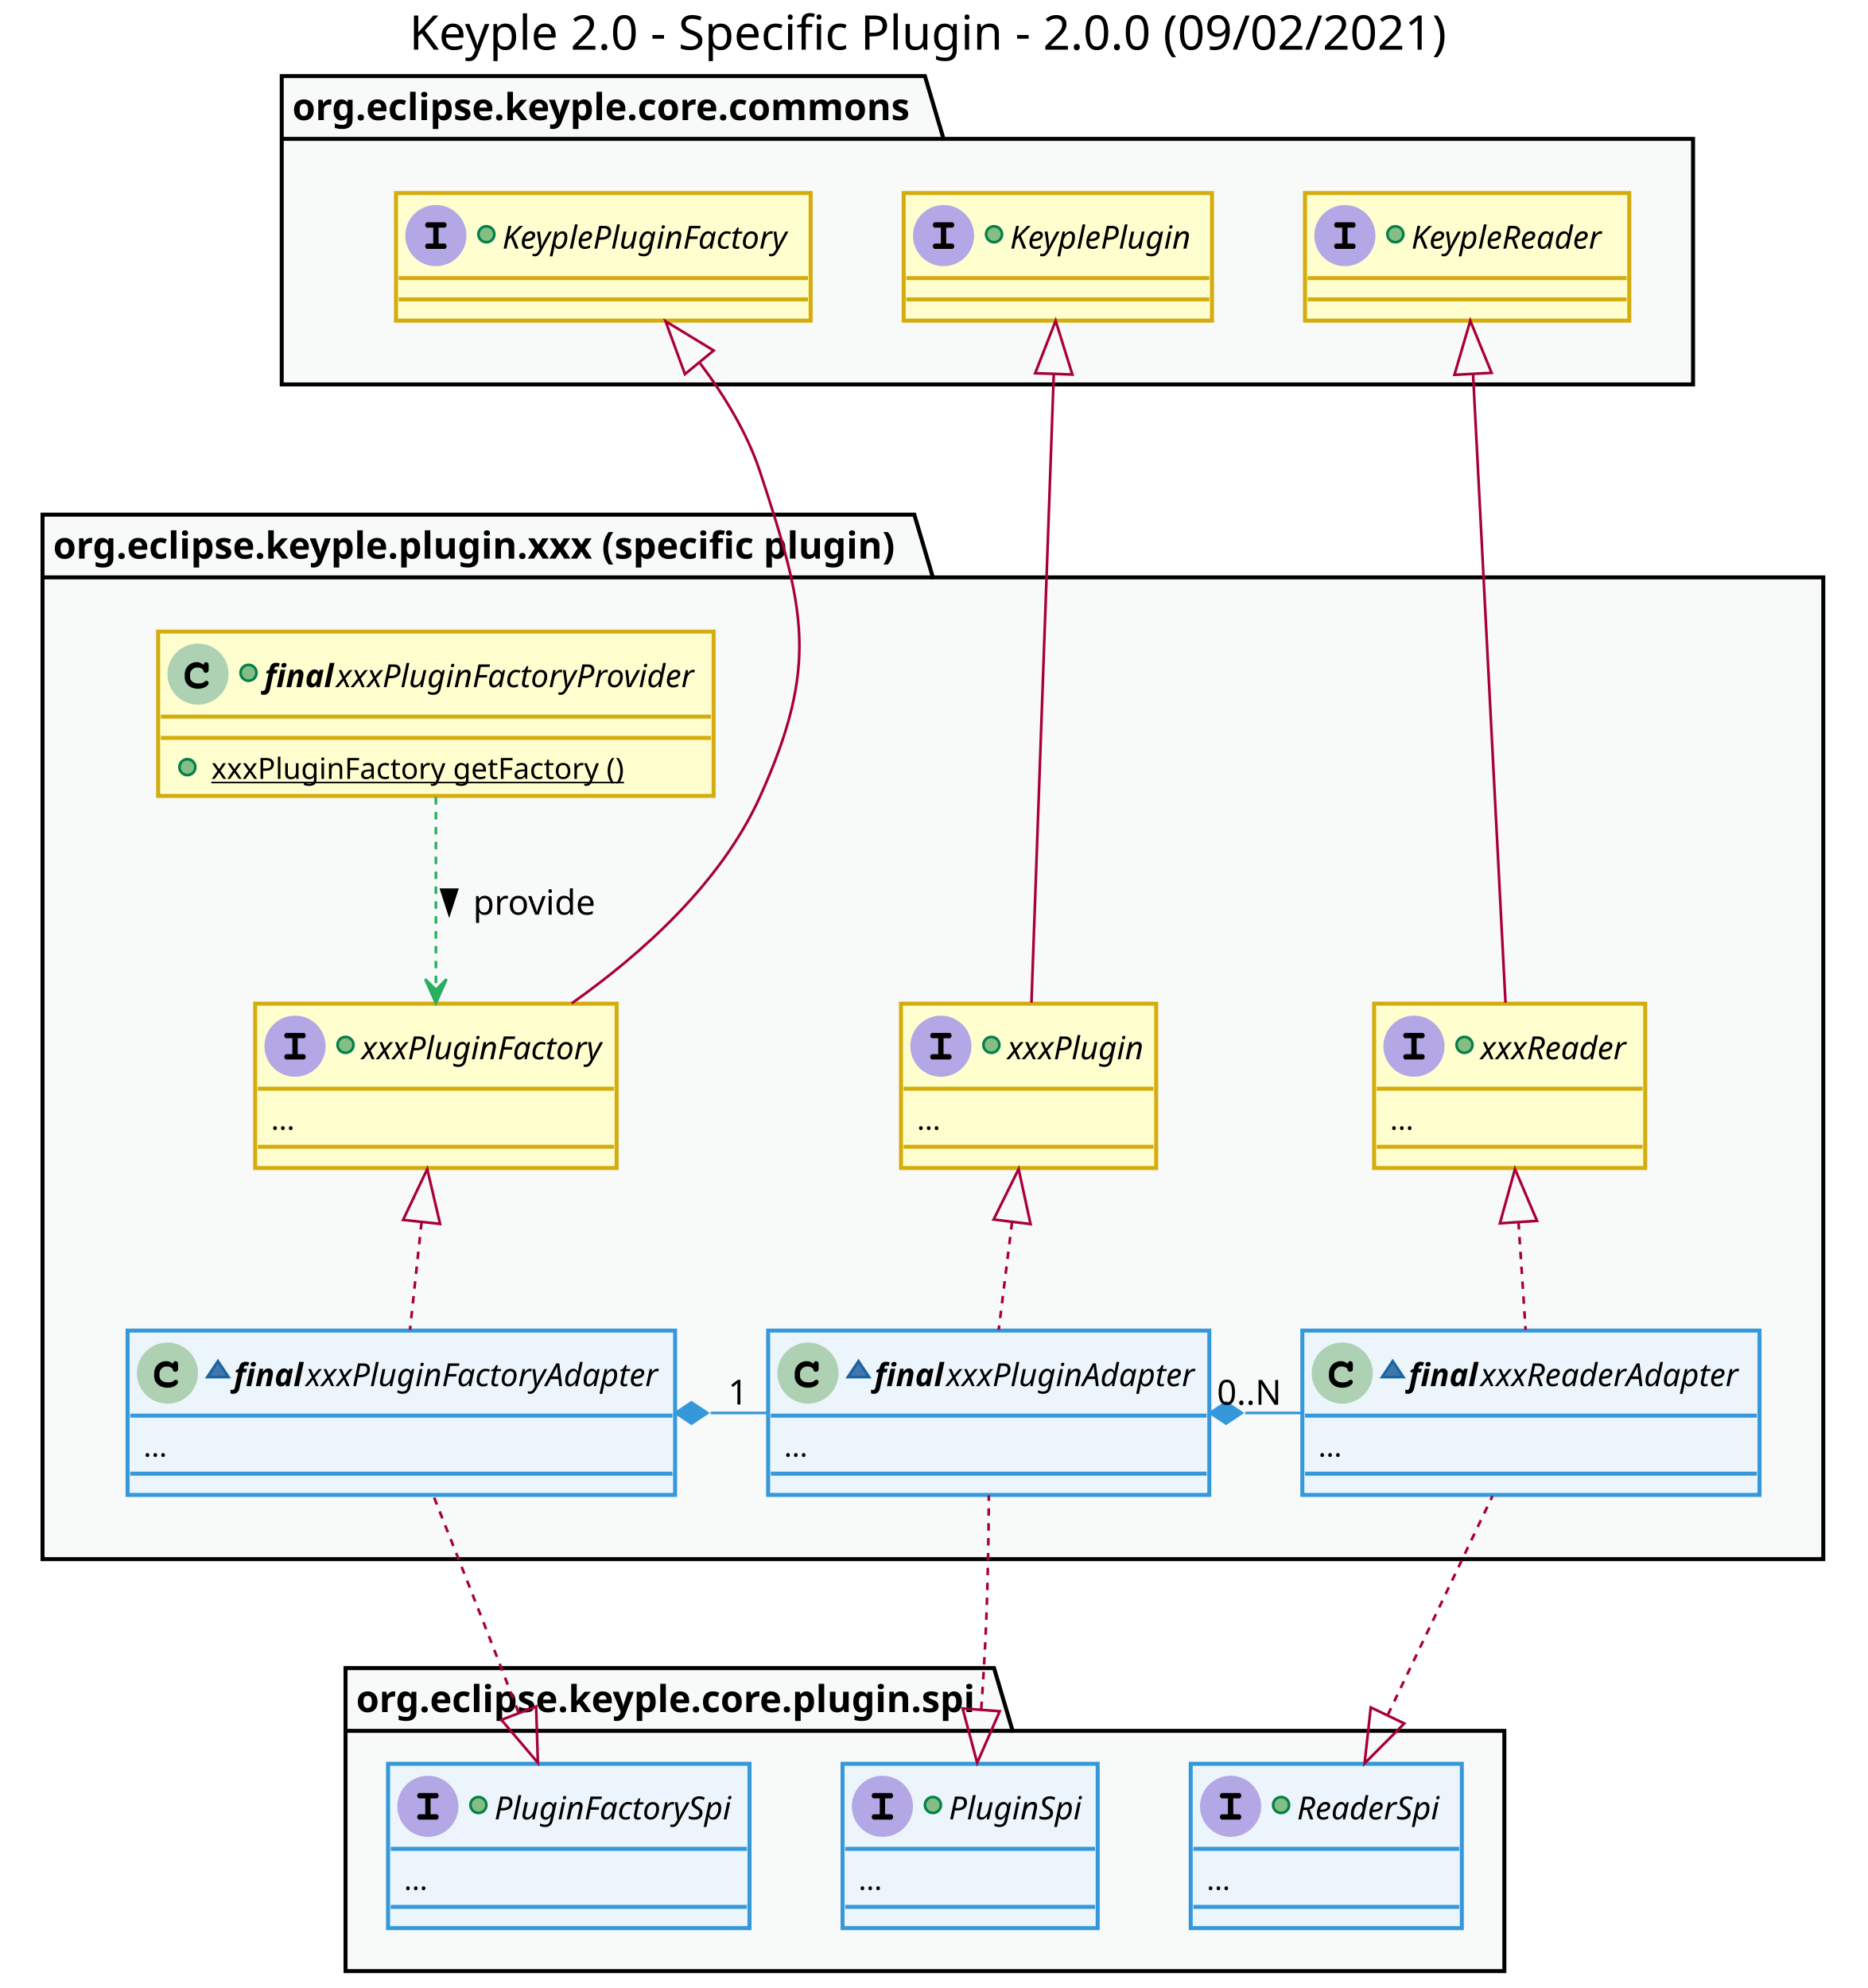
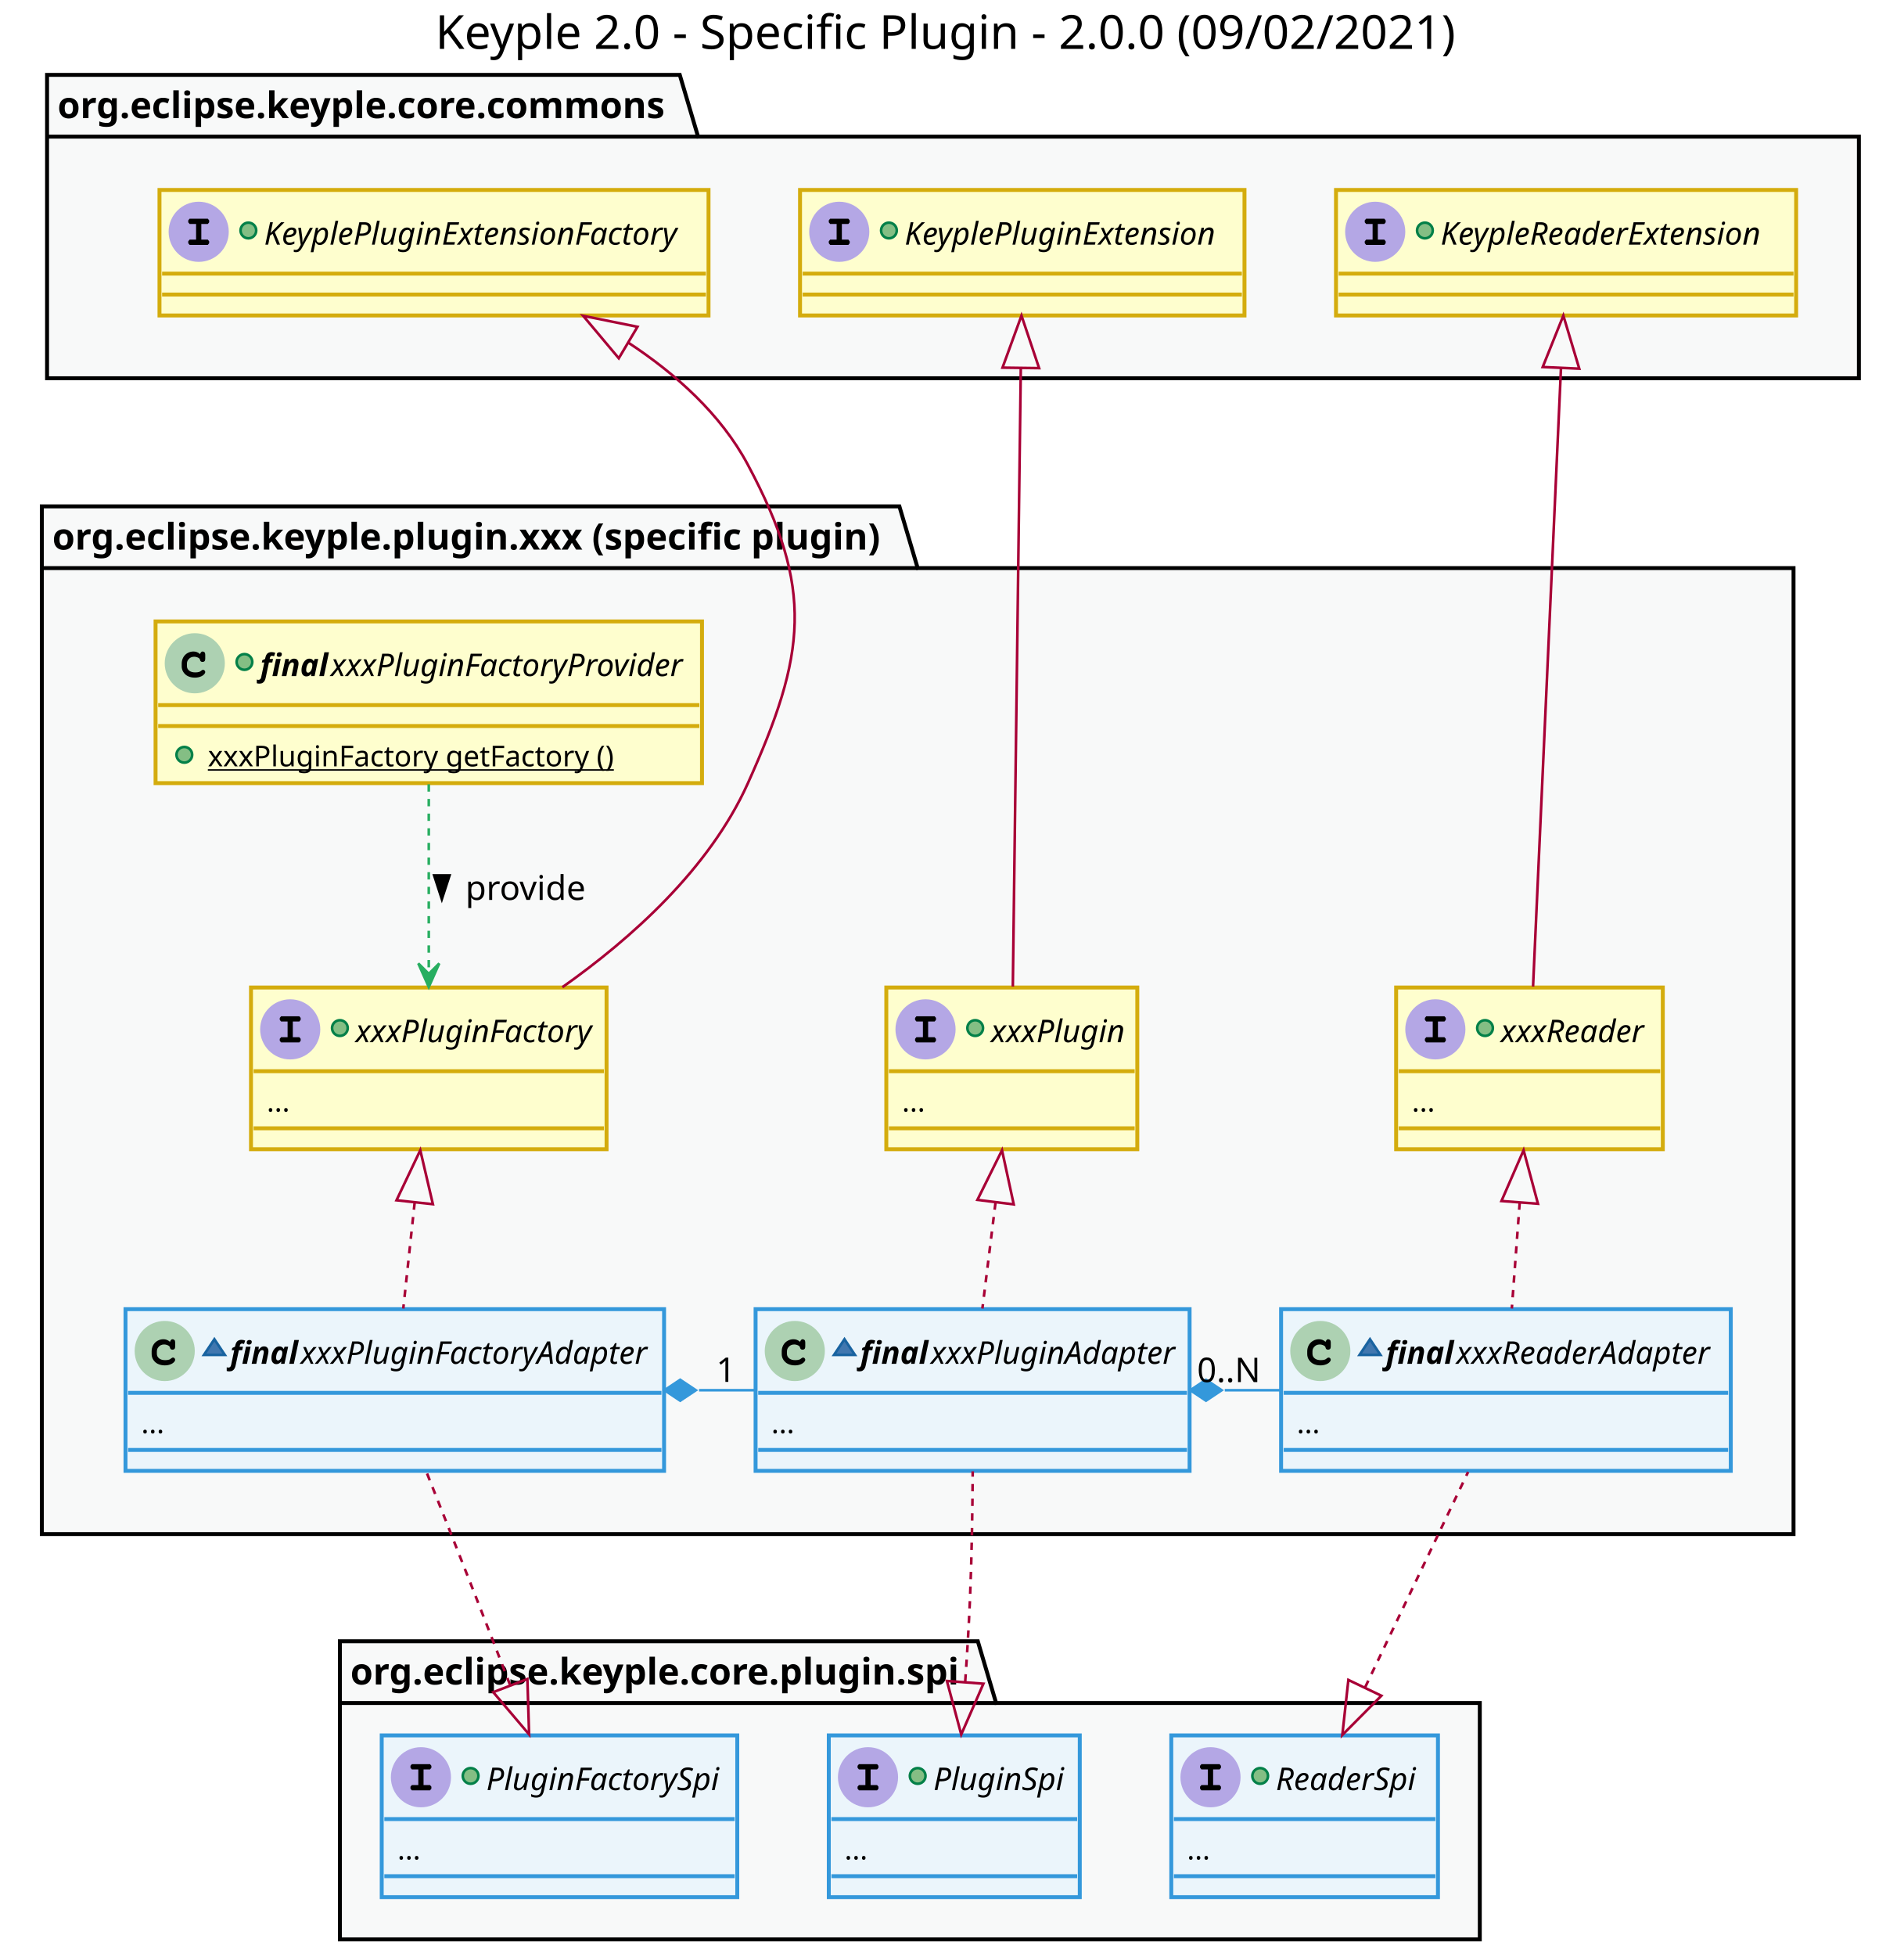
- <svg xmlns="http://www.w3.org/2000/svg" contentScriptType="application/ecmascript" contentStyleType="text/css" height="1870px" preserveAspectRatio="none" style="width:1757px;height:1870px;" version="1.1" viewBox="0 0 1757 1870" width="1757.5px" zoomAndPan="magnify">
+ <svg xmlns="http://www.w3.org/2000/svg" contentScriptType="application/ecmascript" contentStyleType="text/css" height="1870px" preserveAspectRatio="none" style="width:1820px;height:1870px;" version="1.1" viewBox="0 0 1820 1870" width="1820px" zoomAndPan="magnify">
  <defs />
  <g>
-     <text fill="#000000" font-family="sans-serif" font-size="45" lengthAdjust="spacing" textLength="955" x="385" y="46.714">Keyple 2.0 - Specific Plugin - 2.0.0 (09/02/2021)</text>
-     <polygon fill="#F8F9F9" points="265,71.602,870,71.602,887.5,130.625,1592.5,130.625,1592.5,361.602,265,361.602,265,71.602" style="stroke:#000000;stroke-width:3.75;" />
-     <line style="stroke:#000000;stroke-width:3.75;" x1="265" x2="887.5" y1="130.625" y2="130.625" />
-     <text fill="#000000" font-family="sans-serif" font-size="35" font-weight="bold" lengthAdjust="spacing" textLength="590" x="275" y="112.935">org.eclipse.keyple.core.commons</text>
+     <text fill="#000000" font-family="sans-serif" font-size="45" lengthAdjust="spacing" textLength="955" x="416.25" y="46.714">Keyple 2.0 - Specific Plugin - 2.0.0 (09/02/2021)</text>
+     <polygon fill="#F8F9F9" points="45,71.602,650,71.602,667.5,130.625,1777.5,130.625,1777.5,361.602,45,361.602,45,71.602" style="stroke:#000000;stroke-width:3.75;" />
+     <line style="stroke:#000000;stroke-width:3.75;" x1="45" x2="667.5" y1="130.625" y2="130.625" />
+     <text fill="#000000" font-family="sans-serif" font-size="35" font-weight="bold" lengthAdjust="spacing" textLength="590" x="55" y="112.935">org.eclipse.keyple.core.commons</text>
    <polygon fill="#F8F9F9" points="325,1569.102,935,1569.102,952.5,1628.125,1415,1628.125,1415,1854.102,325,1854.102,325,1569.102" style="stroke:#000000;stroke-width:3.75;" />
    <line style="stroke:#000000;stroke-width:3.75;" x1="325" x2="952.5" y1="1628.125" y2="1628.125" />
    <text fill="#000000" font-family="sans-serif" font-size="35" font-weight="bold" lengthAdjust="spacing" textLength="595" x="335" y="1610.435">org.eclipse.keyple.core.plugin.spi</text>
    <polygon fill="#F8F9F9" points="40,484.102,860,484.102,877.5,543.125,1715,543.125,1715,1466.602,40,1466.602,40,484.102" style="stroke:#000000;stroke-width:3.75;" />
    <line style="stroke:#000000;stroke-width:3.75;" x1="40" x2="877.5" y1="543.125" y2="543.125" />
    <text fill="#000000" font-family="sans-serif" font-size="35" font-weight="bold" lengthAdjust="spacing" textLength="805" x="50" y="525.435">org.eclipse.keyple.plugin.xxx (specific plugin)</text>
-     <rect codeLine="48" fill="#FEFECE" height="120" id="KeyplePluginFactory" style="stroke:#D4AC0D;stroke-width:3.75;" width="390" x="372.5" y="181.602" />
-     <ellipse cx="410" cy="221.602" fill="#B4A7E5" rx="27.5" ry="27.5" style="stroke:#B4A7E5;stroke-width:2.5;" />
-     <path d="M412.5,214.102 L412.5,229.102 L417.5,229.102 L418.711,229.102 L420,230.664 L420,231.602 L420,232.539 L418.711,234.102 L417.5,234.102 L402.5,234.102 L401.289,234.102 L400,232.539 L400,231.602 L400,230.664 L401.289,229.102 L402.5,229.102 L407.5,229.102 L407.5,214.102 L402.5,214.102 L401.289,214.102 L400,212.539 L400,211.602 L400,210.664 L401.289,209.102 L402.5,209.102 L417.5,209.102 L418.711,209.102 L420,210.664 L420,211.602 L420,212.539 L418.711,214.102 L417.5,214.102 L412.5,214.102 Z " fill="#000000" />
-     <ellipse cx="457.5" cy="220.352" fill="#84BE84" rx="7.5" ry="7.5" style="stroke:#038048;stroke-width:2.5;" />
-     <text fill="#000000" font-family="sans-serif" font-size="30" font-style="italic" lengthAdjust="spacing" textLength="282.5" x="472.5" y="233.877">KeyplePluginFactory</text>
-     <line style="stroke:#D4AC0D;stroke-width:3.75;" x1="375" x2="760" y1="261.602" y2="261.602" />
-     <line style="stroke:#D4AC0D;stroke-width:3.75;" x1="375" x2="760" y1="281.602" y2="281.602" />
-     <rect codeLine="50" fill="#FEFECE" height="120" id="KeyplePlugin" style="stroke:#D4AC0D;stroke-width:3.75;" width="290" x="850" y="181.602" />
-     <ellipse cx="887.5" cy="221.602" fill="#B4A7E5" rx="27.5" ry="27.5" style="stroke:#B4A7E5;stroke-width:2.5;" />
-     <path d="M890,214.102 L890,229.102 L895,229.102 L896.211,229.102 L897.5,230.664 L897.5,231.602 L897.5,232.539 L896.211,234.102 L895,234.102 L880,234.102 L878.789,234.102 L877.5,232.539 L877.5,231.602 L877.5,230.664 L878.789,229.102 L880,229.102 L885,229.102 L885,214.102 L880,214.102 L878.789,214.102 L877.5,212.539 L877.5,211.602 L877.5,210.664 L878.789,209.102 L880,209.102 L895,209.102 L896.211,209.102 L897.5,210.664 L897.5,211.602 L897.5,212.539 L896.211,214.102 L895,214.102 L890,214.102 Z " fill="#000000" />
-     <ellipse cx="935" cy="220.352" fill="#84BE84" rx="7.5" ry="7.5" style="stroke:#038048;stroke-width:2.5;" />
-     <text fill="#000000" font-family="sans-serif" font-size="30" font-style="italic" lengthAdjust="spacing" textLength="182.5" x="950" y="233.877">KeyplePlugin</text>
-     <line style="stroke:#D4AC0D;stroke-width:3.75;" x1="852.5" x2="1137.5" y1="261.602" y2="261.602" />
-     <line style="stroke:#D4AC0D;stroke-width:3.75;" x1="852.5" x2="1137.5" y1="281.602" y2="281.602" />
-     <rect codeLine="52" fill="#FEFECE" height="120" id="KeypleReader" style="stroke:#D4AC0D;stroke-width:3.75;" width="305" x="1227.5" y="181.602" />
-     <ellipse cx="1265" cy="221.602" fill="#B4A7E5" rx="27.5" ry="27.5" style="stroke:#B4A7E5;stroke-width:2.5;" />
-     <path d="M1267.5,214.102 L1267.5,229.102 L1272.5,229.102 L1273.711,229.102 L1275,230.664 L1275,231.602 L1275,232.539 L1273.711,234.102 L1272.5,234.102 L1257.5,234.102 L1256.289,234.102 L1255,232.539 L1255,231.602 L1255,230.664 L1256.289,229.102 L1257.5,229.102 L1262.5,229.102 L1262.5,214.102 L1257.5,214.102 L1256.289,214.102 L1255,212.539 L1255,211.602 L1255,210.664 L1256.289,209.102 L1257.5,209.102 L1272.5,209.102 L1273.711,209.102 L1275,210.664 L1275,211.602 L1275,212.539 L1273.711,214.102 L1272.5,214.102 L1267.5,214.102 Z " fill="#000000" />
-     <ellipse cx="1312.5" cy="220.352" fill="#84BE84" rx="7.5" ry="7.5" style="stroke:#038048;stroke-width:2.5;" />
-     <text fill="#000000" font-family="sans-serif" font-size="30" font-style="italic" lengthAdjust="spacing" textLength="197.5" x="1327.5" y="233.877">KeypleReader</text>
-     <line style="stroke:#D4AC0D;stroke-width:3.75;" x1="1230" x2="1530" y1="261.602" y2="261.602" />
-     <line style="stroke:#D4AC0D;stroke-width:3.75;" x1="1230" x2="1530" y1="281.602" y2="281.602" />
+     <rect codeLine="48" fill="#FEFECE" height="120" id="KeyplePluginExtensionFactory" style="stroke:#D4AC0D;stroke-width:3.75;" width="525" x="152.5" y="181.602" />
+     <ellipse cx="190" cy="221.602" fill="#B4A7E5" rx="27.5" ry="27.5" style="stroke:#B4A7E5;stroke-width:2.5;" />
+     <path d="M192.5,214.102 L192.5,229.102 L197.5,229.102 L198.711,229.102 L200,230.664 L200,231.602 L200,232.539 L198.711,234.102 L197.5,234.102 L182.5,234.102 L181.289,234.102 L180,232.539 L180,231.602 L180,230.664 L181.289,229.102 L182.5,229.102 L187.5,229.102 L187.5,214.102 L182.5,214.102 L181.289,214.102 L180,212.539 L180,211.602 L180,210.664 L181.289,209.102 L182.5,209.102 L197.5,209.102 L198.711,209.102 L200,210.664 L200,211.602 L200,212.539 L198.711,214.102 L197.5,214.102 L192.5,214.102 Z " fill="#000000" />
+     <ellipse cx="237.5" cy="220.352" fill="#84BE84" rx="7.5" ry="7.5" style="stroke:#038048;stroke-width:2.5;" />
+     <text fill="#000000" font-family="sans-serif" font-size="30" font-style="italic" lengthAdjust="spacing" textLength="417.5" x="252.5" y="233.877">KeyplePluginExtensionFactory</text>
+     <line style="stroke:#D4AC0D;stroke-width:3.75;" x1="155" x2="675" y1="261.602" y2="261.602" />
+     <line style="stroke:#D4AC0D;stroke-width:3.75;" x1="155" x2="675" y1="281.602" y2="281.602" />
+     <rect codeLine="50" fill="#FEFECE" height="120" id="KeyplePluginExtension" style="stroke:#D4AC0D;stroke-width:3.75;" width="425" x="765" y="181.602" />
+     <ellipse cx="802.5" cy="221.602" fill="#B4A7E5" rx="27.5" ry="27.5" style="stroke:#B4A7E5;stroke-width:2.5;" />
+     <path d="M805,214.102 L805,229.102 L810,229.102 L811.211,229.102 L812.5,230.664 L812.5,231.602 L812.5,232.539 L811.211,234.102 L810,234.102 L795,234.102 L793.789,234.102 L792.5,232.539 L792.5,231.602 L792.5,230.664 L793.789,229.102 L795,229.102 L800,229.102 L800,214.102 L795,214.102 L793.789,214.102 L792.5,212.539 L792.5,211.602 L792.5,210.664 L793.789,209.102 L795,209.102 L810,209.102 L811.211,209.102 L812.5,210.664 L812.5,211.602 L812.5,212.539 L811.211,214.102 L810,214.102 L805,214.102 Z " fill="#000000" />
+     <ellipse cx="850" cy="220.352" fill="#84BE84" rx="7.5" ry="7.5" style="stroke:#038048;stroke-width:2.5;" />
+     <text fill="#000000" font-family="sans-serif" font-size="30" font-style="italic" lengthAdjust="spacing" textLength="317.5" x="865" y="233.877">KeyplePluginExtension</text>
+     <line style="stroke:#D4AC0D;stroke-width:3.75;" x1="767.5" x2="1187.5" y1="261.602" y2="261.602" />
+     <line style="stroke:#D4AC0D;stroke-width:3.75;" x1="767.5" x2="1187.5" y1="281.602" y2="281.602" />
+     <rect codeLine="52" fill="#FEFECE" height="120" id="KeypleReaderExtension" style="stroke:#D4AC0D;stroke-width:3.75;" width="440" x="1277.5" y="181.602" />
+     <ellipse cx="1315" cy="221.602" fill="#B4A7E5" rx="27.5" ry="27.5" style="stroke:#B4A7E5;stroke-width:2.5;" />
+     <path d="M1317.5,214.102 L1317.5,229.102 L1322.5,229.102 L1323.711,229.102 L1325,230.664 L1325,231.602 L1325,232.539 L1323.711,234.102 L1322.5,234.102 L1307.5,234.102 L1306.289,234.102 L1305,232.539 L1305,231.602 L1305,230.664 L1306.289,229.102 L1307.5,229.102 L1312.5,229.102 L1312.5,214.102 L1307.5,214.102 L1306.289,214.102 L1305,212.539 L1305,211.602 L1305,210.664 L1306.289,209.102 L1307.5,209.102 L1322.5,209.102 L1323.711,209.102 L1325,210.664 L1325,211.602 L1325,212.539 L1323.711,214.102 L1322.5,214.102 L1317.5,214.102 Z " fill="#000000" />
+     <ellipse cx="1362.5" cy="220.352" fill="#84BE84" rx="7.5" ry="7.5" style="stroke:#038048;stroke-width:2.5;" />
+     <text fill="#000000" font-family="sans-serif" font-size="30" font-style="italic" lengthAdjust="spacing" textLength="332.5" x="1377.5" y="233.877">KeypleReaderExtension</text>
+     <line style="stroke:#D4AC0D;stroke-width:3.75;" x1="1280" x2="1715" y1="261.602" y2="261.602" />
+     <line style="stroke:#D4AC0D;stroke-width:3.75;" x1="1280" x2="1715" y1="281.602" y2="281.602" />
    <rect codeLine="115" fill="#EBF5FB" height="154.59" id="ReaderSpi" style="stroke:#3498DB;stroke-width:3.75;" width="255" x="1120" y="1659.102" />
    <ellipse cx="1157.5" cy="1699.102" fill="#B4A7E5" rx="27.5" ry="27.5" style="stroke:#B4A7E5;stroke-width:2.5;" />
    <path d="M1160,1691.602 L1160,1706.602 L1165,1706.602 L1166.211,1706.602 L1167.5,1708.164 L1167.5,1709.102 L1167.5,1710.039 L1166.211,1711.602 L1165,1711.602 L1150,1711.602 L1148.789,1711.602 L1147.5,1710.039 L1147.5,1709.102 L1147.5,1708.164 L1148.789,1706.602 L1150,1706.602 L1155,1706.602 L1155,1691.602 L1150,1691.602 L1148.789,1691.602 L1147.5,1690.039 L1147.5,1689.102 L1147.5,1688.164 L1148.789,1686.602 L1150,1686.602 L1165,1686.602 L1166.211,1686.602 L1167.5,1688.164 L1167.5,1689.102 L1167.5,1690.039 L1166.211,1691.602 L1165,1691.602 L1160,1691.602 Z " fill="#000000" />
    <ellipse cx="1205" cy="1697.852" fill="#84BE84" rx="7.5" ry="7.5" style="stroke:#038048;stroke-width:2.5;" />
    <text fill="#000000" font-family="sans-serif" font-size="30" font-style="italic" lengthAdjust="spacing" textLength="147.5" x="1220" y="1711.377">ReaderSpi</text>
    <line style="stroke:#3498DB;stroke-width:3.75;" x1="1122.5" x2="1372.5" y1="1739.102" y2="1739.102" />
    <text fill="#000000" font-family="sans-serif" font-size="27.5" lengthAdjust="spacing" textLength="22.5" x="1135" y="1777.649">...</text>
    <line style="stroke:#3498DB;stroke-width:3.75;" x1="1122.5" x2="1372.5" y1="1793.691" y2="1793.691" />
    <rect codeLine="116" fill="#EBF5FB" height="154.59" id="PluginSpi" style="stroke:#3498DB;stroke-width:3.75;" width="240" x="792.5" y="1659.102" />
    <ellipse cx="830" cy="1699.102" fill="#B4A7E5" rx="27.5" ry="27.5" style="stroke:#B4A7E5;stroke-width:2.5;" />
    <path d="M832.5,1691.602 L832.5,1706.602 L837.5,1706.602 L838.711,1706.602 L840,1708.164 L840,1709.102 L840,1710.039 L838.711,1711.602 L837.5,1711.602 L822.5,1711.602 L821.289,1711.602 L820,1710.039 L820,1709.102 L820,1708.164 L821.289,1706.602 L822.5,1706.602 L827.5,1706.602 L827.5,1691.602 L822.5,1691.602 L821.289,1691.602 L820,1690.039 L820,1689.102 L820,1688.164 L821.289,1686.602 L822.5,1686.602 L837.5,1686.602 L838.711,1686.602 L840,1688.164 L840,1689.102 L840,1690.039 L838.711,1691.602 L837.5,1691.602 L832.5,1691.602 Z " fill="#000000" />
    <ellipse cx="877.5" cy="1697.852" fill="#84BE84" rx="7.5" ry="7.5" style="stroke:#038048;stroke-width:2.5;" />
    <text fill="#000000" font-family="sans-serif" font-size="30" font-style="italic" lengthAdjust="spacing" textLength="132.5" x="892.5" y="1711.377">PluginSpi</text>
    <line style="stroke:#3498DB;stroke-width:3.75;" x1="795" x2="1030" y1="1739.102" y2="1739.102" />
    <text fill="#000000" font-family="sans-serif" font-size="27.5" lengthAdjust="spacing" textLength="22.5" x="807.5" y="1777.649">...</text>
    <line style="stroke:#3498DB;stroke-width:3.75;" x1="795" x2="1030" y1="1793.691" y2="1793.691" />
    <rect codeLine="117" fill="#EBF5FB" height="154.59" id="PluginFactorySpi" style="stroke:#3498DB;stroke-width:3.75;" width="340" x="365" y="1659.102" />
    <ellipse cx="402.5" cy="1699.102" fill="#B4A7E5" rx="27.5" ry="27.5" style="stroke:#B4A7E5;stroke-width:2.5;" />
    <path d="M405,1691.602 L405,1706.602 L410,1706.602 L411.211,1706.602 L412.5,1708.164 L412.5,1709.102 L412.5,1710.039 L411.211,1711.602 L410,1711.602 L395,1711.602 L393.789,1711.602 L392.5,1710.039 L392.5,1709.102 L392.5,1708.164 L393.789,1706.602 L395,1706.602 L400,1706.602 L400,1691.602 L395,1691.602 L393.789,1691.602 L392.5,1690.039 L392.5,1689.102 L392.5,1688.164 L393.789,1686.602 L395,1686.602 L410,1686.602 L411.211,1686.602 L412.5,1688.164 L412.5,1689.102 L412.5,1690.039 L411.211,1691.602 L410,1691.602 L405,1691.602 Z " fill="#000000" />
    <ellipse cx="450" cy="1697.852" fill="#84BE84" rx="7.5" ry="7.5" style="stroke:#038048;stroke-width:2.5;" />
    <text fill="#000000" font-family="sans-serif" font-size="30" font-style="italic" lengthAdjust="spacing" textLength="232.5" x="465" y="1711.377">PluginFactorySpi</text>
    <line style="stroke:#3498DB;stroke-width:3.75;" x1="367.5" x2="702.5" y1="1739.102" y2="1739.102" />
    <text fill="#000000" font-family="sans-serif" font-size="27.5" lengthAdjust="spacing" textLength="22.5" x="380" y="1777.649">...</text>
    <line style="stroke:#3498DB;stroke-width:3.75;" x1="367.5" x2="702.5" y1="1793.691" y2="1793.691" />
    <rect codeLine="69" fill="#FEFECE" height="154.59" id="xxxPluginFactoryProvider" style="stroke:#D4AC0D;stroke-width:3.75;" width="522.5" x="148.75" y="594.102" />
    <ellipse cx="186.25" cy="634.102" fill="#ADD1B2" rx="27.5" ry="27.5" style="stroke:#ADD1B2;stroke-width:2.5;" />
    <path d="M191.25,625.352 Q191.758,624.102 192.344,623.477 Q192.93,622.852 193.594,622.852 Q194.766,622.852 195.508,623.555 Q196.25,624.258 196.25,625.898 L196.25,629.805 Q196.25,631.445 195.547,632.148 Q194.844,632.852 193.75,632.852 Q192.773,632.852 192.148,632.422 Q191.523,631.992 191.25,630.859 Q191.133,630.078 190.703,629.648 Q189.922,628.828 188.516,628.359 Q187.109,627.852 185.703,627.852 Q183.945,627.852 182.461,628.555 Q181.016,629.258 179.883,630.82 Q178.75,632.383 178.75,634.531 L178.75,636.836 Q178.75,639.414 180.859,641.133 Q182.969,642.852 186.719,642.852 Q188.945,642.852 190.508,642.344 Q191.406,642.07 192.422,641.172 Q193.086,640.664 193.438,640.508 Q193.789,640.352 194.219,640.352 Q195.039,640.352 195.625,641.016 Q196.25,641.641 196.25,642.539 Q196.25,643.398 195.391,644.414 Q194.141,645.898 192.148,646.719 Q189.531,647.852 186.328,647.852 Q182.578,647.852 179.57,646.367 Q177.148,645.195 175.43,642.656 Q173.75,640.117 173.75,637.109 L173.75,634.375 Q173.75,631.25 175.234,628.516 Q176.758,625.781 179.375,624.336 Q182.031,622.852 185,622.852 Q186.797,622.852 188.359,623.477 Q189.922,624.102 191.25,625.352 Z " fill="#000000" />
    <ellipse cx="233.75" cy="632.852" fill="#84BE84" rx="7.5" ry="7.5" style="stroke:#038048;stroke-width:2.5;" />
    <text fill="#000000" font-family="sans-serif" font-size="30" font-style="italic" font-weight="bold" lengthAdjust="spacing" textLength="60" x="248.75" y="646.377">final</text>
    <text fill="#000000" font-family="sans-serif" font-size="30" font-style="italic" lengthAdjust="spacing" textLength="347.5" x="316.25" y="646.377">xxxPluginFactoryProvider</text>
    <line style="stroke:#D4AC0D;stroke-width:3.75;" x1="151.25" x2="668.75" y1="674.102" y2="674.102" />
    <line style="stroke:#D4AC0D;stroke-width:3.75;" x1="151.25" x2="668.75" y1="694.102" y2="694.102" />
    <ellipse cx="176.25" cy="721.602" fill="#84BE84" rx="7.5" ry="7.5" style="stroke:#038048;stroke-width:2.5;" />
    <text fill="#000000" font-family="sans-serif" font-size="27.5" lengthAdjust="spacing" text-decoration="underline" textLength="372.5" x="198.75" y="732.649">xxxPluginFactory getFactory ()</text>
    <rect codeLine="72" fill="#FEFECE" height="154.59" id="xxxPluginFactory" style="stroke:#D4AC0D;stroke-width:3.75;" width="340" x="240" y="944.102" />
    <ellipse cx="277.5" cy="984.102" fill="#B4A7E5" rx="27.5" ry="27.5" style="stroke:#B4A7E5;stroke-width:2.5;" />
    <path d="M280,976.602 L280,991.602 L285,991.602 L286.211,991.602 L287.5,993.164 L287.5,994.102 L287.5,995.039 L286.211,996.602 L285,996.602 L270,996.602 L268.789,996.602 L267.5,995.039 L267.5,994.102 L267.5,993.164 L268.789,991.602 L270,991.602 L275,991.602 L275,976.602 L270,976.602 L268.789,976.602 L267.5,975.039 L267.5,974.102 L267.5,973.164 L268.789,971.602 L270,971.602 L285,971.602 L286.211,971.602 L287.5,973.164 L287.5,974.102 L287.5,975.039 L286.211,976.602 L285,976.602 L280,976.602 Z " fill="#000000" />
    <ellipse cx="325" cy="982.852" fill="#84BE84" rx="7.5" ry="7.5" style="stroke:#038048;stroke-width:2.5;" />
    <text fill="#000000" font-family="sans-serif" font-size="30" font-style="italic" lengthAdjust="spacing" textLength="232.5" x="340" y="996.377">xxxPluginFactory</text>
    <line style="stroke:#D4AC0D;stroke-width:3.75;" x1="242.5" x2="577.5" y1="1024.102" y2="1024.102" />
    <text fill="#000000" font-family="sans-serif" font-size="27.5" lengthAdjust="spacing" textLength="22.5" x="255" y="1062.649">...</text>
    <line style="stroke:#D4AC0D;stroke-width:3.75;" x1="242.5" x2="577.5" y1="1078.691" y2="1078.691" />
    <rect codeLine="75" fill="#FEFECE" height="154.59" id="xxxPlugin" style="stroke:#D4AC0D;stroke-width:3.75;" width="240" x="847.5" y="944.102" />
    <ellipse cx="885" cy="984.102" fill="#B4A7E5" rx="27.5" ry="27.5" style="stroke:#B4A7E5;stroke-width:2.5;" />
    <path d="M887.5,976.602 L887.5,991.602 L892.5,991.602 L893.711,991.602 L895,993.164 L895,994.102 L895,995.039 L893.711,996.602 L892.5,996.602 L877.5,996.602 L876.289,996.602 L875,995.039 L875,994.102 L875,993.164 L876.289,991.602 L877.5,991.602 L882.5,991.602 L882.5,976.602 L877.5,976.602 L876.289,976.602 L875,975.039 L875,974.102 L875,973.164 L876.289,971.602 L877.5,971.602 L892.5,971.602 L893.711,971.602 L895,973.164 L895,974.102 L895,975.039 L893.711,976.602 L892.5,976.602 L887.5,976.602 Z " fill="#000000" />
    <ellipse cx="932.5" cy="982.852" fill="#84BE84" rx="7.5" ry="7.5" style="stroke:#038048;stroke-width:2.5;" />
    <text fill="#000000" font-family="sans-serif" font-size="30" font-style="italic" lengthAdjust="spacing" textLength="132.5" x="947.5" y="996.377">xxxPlugin</text>
    <line style="stroke:#D4AC0D;stroke-width:3.75;" x1="850" x2="1085" y1="1024.102" y2="1024.102" />
    <text fill="#000000" font-family="sans-serif" font-size="27.5" lengthAdjust="spacing" textLength="22.5" x="862.5" y="1062.649">...</text>
    <line style="stroke:#D4AC0D;stroke-width:3.75;" x1="850" x2="1085" y1="1078.691" y2="1078.691" />
-     <rect codeLine="78" fill="#FEFECE" height="154.59" id="xxxReader" style="stroke:#D4AC0D;stroke-width:3.75;" width="255" x="1292.5" y="944.102" />
-     <ellipse cx="1330" cy="984.102" fill="#B4A7E5" rx="27.5" ry="27.5" style="stroke:#B4A7E5;stroke-width:2.5;" />
-     <path d="M1332.5,976.602 L1332.5,991.602 L1337.5,991.602 L1338.711,991.602 L1340,993.164 L1340,994.102 L1340,995.039 L1338.711,996.602 L1337.5,996.602 L1322.5,996.602 L1321.289,996.602 L1320,995.039 L1320,994.102 L1320,993.164 L1321.289,991.602 L1322.5,991.602 L1327.5,991.602 L1327.5,976.602 L1322.5,976.602 L1321.289,976.602 L1320,975.039 L1320,974.102 L1320,973.164 L1321.289,971.602 L1322.5,971.602 L1337.5,971.602 L1338.711,971.602 L1340,973.164 L1340,974.102 L1340,975.039 L1338.711,976.602 L1337.5,976.602 L1332.5,976.602 Z " fill="#000000" />
-     <ellipse cx="1377.5" cy="982.852" fill="#84BE84" rx="7.5" ry="7.5" style="stroke:#038048;stroke-width:2.5;" />
-     <text fill="#000000" font-family="sans-serif" font-size="30" font-style="italic" lengthAdjust="spacing" textLength="147.5" x="1392.5" y="996.377">xxxReader</text>
-     <line style="stroke:#D4AC0D;stroke-width:3.75;" x1="1295" x2="1545" y1="1024.102" y2="1024.102" />
-     <text fill="#000000" font-family="sans-serif" font-size="27.5" lengthAdjust="spacing" textLength="22.5" x="1307.5" y="1062.649">...</text>
-     <line style="stroke:#D4AC0D;stroke-width:3.75;" x1="1295" x2="1545" y1="1078.691" y2="1078.691" />
+     <rect codeLine="78" fill="#FEFECE" height="154.59" id="xxxReader" style="stroke:#D4AC0D;stroke-width:3.75;" width="255" x="1335" y="944.102" />
+     <ellipse cx="1372.5" cy="984.102" fill="#B4A7E5" rx="27.5" ry="27.5" style="stroke:#B4A7E5;stroke-width:2.5;" />
+     <path d="M1375,976.602 L1375,991.602 L1380,991.602 L1381.211,991.602 L1382.5,993.164 L1382.5,994.102 L1382.5,995.039 L1381.211,996.602 L1380,996.602 L1365,996.602 L1363.789,996.602 L1362.5,995.039 L1362.5,994.102 L1362.5,993.164 L1363.789,991.602 L1365,991.602 L1370,991.602 L1370,976.602 L1365,976.602 L1363.789,976.602 L1362.5,975.039 L1362.5,974.102 L1362.5,973.164 L1363.789,971.602 L1365,971.602 L1380,971.602 L1381.211,971.602 L1382.5,973.164 L1382.5,974.102 L1382.5,975.039 L1381.211,976.602 L1380,976.602 L1375,976.602 Z " fill="#000000" />
+     <ellipse cx="1420" cy="982.852" fill="#84BE84" rx="7.5" ry="7.5" style="stroke:#038048;stroke-width:2.5;" />
+     <text fill="#000000" font-family="sans-serif" font-size="30" font-style="italic" lengthAdjust="spacing" textLength="147.5" x="1435" y="996.377">xxxReader</text>
+     <line style="stroke:#D4AC0D;stroke-width:3.75;" x1="1337.5" x2="1587.5" y1="1024.102" y2="1024.102" />
+     <text fill="#000000" font-family="sans-serif" font-size="27.5" lengthAdjust="spacing" textLength="22.5" x="1350" y="1062.649">...</text>
+     <line style="stroke:#D4AC0D;stroke-width:3.75;" x1="1337.5" x2="1587.5" y1="1078.691" y2="1078.691" />
    <rect codeLine="114" fill="#EBF5FB" height="154.59" id="xxxPluginFactoryAdapter" style="stroke:#3498DB;stroke-width:3.75;" width="515" x="120" y="1251.602" />
    <ellipse cx="157.5" cy="1291.602" fill="#ADD1B2" rx="27.5" ry="27.5" style="stroke:#ADD1B2;stroke-width:2.5;" />
    <path d="M162.5,1282.852 Q163.008,1281.602 163.594,1280.977 Q164.18,1280.352 164.844,1280.352 Q166.016,1280.352 166.758,1281.055 Q167.5,1281.758 167.5,1283.398 L167.5,1287.305 Q167.5,1288.945 166.797,1289.648 Q166.094,1290.352 165,1290.352 Q164.023,1290.352 163.398,1289.922 Q162.773,1289.492 162.5,1288.359 Q162.383,1287.578 161.953,1287.148 Q161.172,1286.328 159.766,1285.859 Q158.359,1285.352 156.953,1285.352 Q155.195,1285.352 153.711,1286.055 Q152.266,1286.758 151.133,1288.32 Q150,1289.883 150,1292.031 L150,1294.336 Q150,1296.914 152.109,1298.633 Q154.219,1300.352 157.969,1300.352 Q160.195,1300.352 161.758,1299.844 Q162.656,1299.57 163.672,1298.672 Q164.336,1298.164 164.688,1298.008 Q165.039,1297.852 165.469,1297.852 Q166.289,1297.852 166.875,1298.516 Q167.5,1299.141 167.5,1300.039 Q167.5,1300.898 166.641,1301.914 Q165.391,1303.398 163.398,1304.219 Q160.781,1305.352 157.578,1305.352 Q153.828,1305.352 150.82,1303.867 Q148.398,1302.695 146.68,1300.156 Q145,1297.617 145,1294.609 L145,1291.875 Q145,1288.75 146.484,1286.016 Q148.008,1283.281 150.625,1281.836 Q153.281,1280.352 156.25,1280.352 Q158.047,1280.352 159.609,1280.977 Q161.172,1281.602 162.5,1282.852 Z " fill="#000000" />
    <polygon fill="#4177AF" points="205,1280.352,195,1295.352,215,1295.352" style="stroke:#1963A0;stroke-width:2.5;" />
    <text fill="#000000" font-family="sans-serif" font-size="30" font-style="italic" font-weight="bold" lengthAdjust="spacing" textLength="60" x="220" y="1303.877">final</text>
    <text fill="#000000" font-family="sans-serif" font-size="30" font-style="italic" lengthAdjust="spacing" textLength="340" x="287.5" y="1303.877">xxxPluginFactoryAdapter</text>
    <line style="stroke:#3498DB;stroke-width:3.75;" x1="122.5" x2="632.5" y1="1331.602" y2="1331.602" />
    <text fill="#000000" font-family="sans-serif" font-size="27.5" lengthAdjust="spacing" textLength="22.5" x="135" y="1370.149">...</text>
    <line style="stroke:#3498DB;stroke-width:3.75;" x1="122.5" x2="632.5" y1="1386.191" y2="1386.191" />
    <rect codeLine="113" fill="#EBF5FB" height="154.59" id="xxxPluginAdapter" style="stroke:#3498DB;stroke-width:3.75;" width="415" x="722.5" y="1251.602" />
    <ellipse cx="760" cy="1291.602" fill="#ADD1B2" rx="27.5" ry="27.5" style="stroke:#ADD1B2;stroke-width:2.5;" />
    <path d="M765,1282.852 Q765.508,1281.602 766.094,1280.977 Q766.68,1280.352 767.344,1280.352 Q768.516,1280.352 769.258,1281.055 Q770,1281.758 770,1283.398 L770,1287.305 Q770,1288.945 769.297,1289.648 Q768.594,1290.352 767.5,1290.352 Q766.523,1290.352 765.898,1289.922 Q765.273,1289.492 765,1288.359 Q764.883,1287.578 764.453,1287.148 Q763.672,1286.328 762.266,1285.859 Q760.859,1285.352 759.453,1285.352 Q757.695,1285.352 756.211,1286.055 Q754.766,1286.758 753.633,1288.32 Q752.5,1289.883 752.5,1292.031 L752.5,1294.336 Q752.5,1296.914 754.609,1298.633 Q756.719,1300.352 760.469,1300.352 Q762.695,1300.352 764.258,1299.844 Q765.156,1299.57 766.172,1298.672 Q766.836,1298.164 767.188,1298.008 Q767.539,1297.852 767.969,1297.852 Q768.789,1297.852 769.375,1298.516 Q770,1299.141 770,1300.039 Q770,1300.898 769.141,1301.914 Q767.891,1303.398 765.898,1304.219 Q763.281,1305.352 760.078,1305.352 Q756.328,1305.352 753.32,1303.867 Q750.898,1302.695 749.18,1300.156 Q747.5,1297.617 747.5,1294.609 L747.5,1291.875 Q747.5,1288.75 748.984,1286.016 Q750.508,1283.281 753.125,1281.836 Q755.781,1280.352 758.75,1280.352 Q760.547,1280.352 762.109,1280.977 Q763.672,1281.602 765,1282.852 Z " fill="#000000" />
    <polygon fill="#4177AF" points="807.5,1280.352,797.5,1295.352,817.5,1295.352" style="stroke:#1963A0;stroke-width:2.5;" />
    <text fill="#000000" font-family="sans-serif" font-size="30" font-style="italic" font-weight="bold" lengthAdjust="spacing" textLength="60" x="822.5" y="1303.877">final</text>
    <text fill="#000000" font-family="sans-serif" font-size="30" font-style="italic" lengthAdjust="spacing" textLength="240" x="890" y="1303.877">xxxPluginAdapter</text>
    <line style="stroke:#3498DB;stroke-width:3.75;" x1="725" x2="1135" y1="1331.602" y2="1331.602" />
    <text fill="#000000" font-family="sans-serif" font-size="27.5" lengthAdjust="spacing" textLength="22.5" x="737.5" y="1370.149">...</text>
    <line style="stroke:#3498DB;stroke-width:3.75;" x1="725" x2="1135" y1="1386.191" y2="1386.191" />
    <rect codeLine="112" fill="#EBF5FB" height="154.59" id="xxxReaderAdapter" style="stroke:#3498DB;stroke-width:3.75;" width="430" x="1225" y="1251.602" />
    <ellipse cx="1262.5" cy="1291.602" fill="#ADD1B2" rx="27.5" ry="27.5" style="stroke:#ADD1B2;stroke-width:2.5;" />
    <path d="M1267.5,1282.852 Q1268.008,1281.602 1268.594,1280.977 Q1269.18,1280.352 1269.844,1280.352 Q1271.016,1280.352 1271.758,1281.055 Q1272.5,1281.758 1272.5,1283.398 L1272.5,1287.305 Q1272.5,1288.945 1271.797,1289.648 Q1271.094,1290.352 1270,1290.352 Q1269.023,1290.352 1268.398,1289.922 Q1267.773,1289.492 1267.5,1288.359 Q1267.383,1287.578 1266.953,1287.148 Q1266.172,1286.328 1264.766,1285.859 Q1263.359,1285.352 1261.953,1285.352 Q1260.195,1285.352 1258.711,1286.055 Q1257.266,1286.758 1256.133,1288.32 Q1255,1289.883 1255,1292.031 L1255,1294.336 Q1255,1296.914 1257.109,1298.633 Q1259.219,1300.352 1262.969,1300.352 Q1265.195,1300.352 1266.758,1299.844 Q1267.656,1299.57 1268.672,1298.672 Q1269.336,1298.164 1269.688,1298.008 Q1270.039,1297.852 1270.469,1297.852 Q1271.289,1297.852 1271.875,1298.516 Q1272.5,1299.141 1272.5,1300.039 Q1272.5,1300.898 1271.641,1301.914 Q1270.391,1303.398 1268.398,1304.219 Q1265.781,1305.352 1262.578,1305.352 Q1258.828,1305.352 1255.82,1303.867 Q1253.398,1302.695 1251.68,1300.156 Q1250,1297.617 1250,1294.609 L1250,1291.875 Q1250,1288.75 1251.484,1286.016 Q1253.008,1283.281 1255.625,1281.836 Q1258.281,1280.352 1261.25,1280.352 Q1263.047,1280.352 1264.609,1280.977 Q1266.172,1281.602 1267.5,1282.852 Z " fill="#000000" />
    <polygon fill="#4177AF" points="1310,1280.352,1300,1295.352,1320,1295.352" style="stroke:#1963A0;stroke-width:2.5;" />
    <text fill="#000000" font-family="sans-serif" font-size="30" font-style="italic" font-weight="bold" lengthAdjust="spacing" textLength="60" x="1325" y="1303.877">final</text>
    <text fill="#000000" font-family="sans-serif" font-size="30" font-style="italic" lengthAdjust="spacing" textLength="255" x="1392.5" y="1303.877">xxxReaderAdapter</text>
    <line style="stroke:#3498DB;stroke-width:3.75;" x1="1227.5" x2="1652.5" y1="1331.602" y2="1331.602" />
    <text fill="#000000" font-family="sans-serif" font-size="27.5" lengthAdjust="spacing" textLength="22.5" x="1240" y="1370.149">...</text>
    <line style="stroke:#3498DB;stroke-width:3.75;" x1="1227.5" x2="1652.5" y1="1386.191" y2="1386.191" />
-     <path d="M658.567,341.784 C681.503,372.307 703,407.609 715,444.102 C757.347,572.872 770.658,625.499 715,749.102 C678.415,830.349 603.957,897.027 537.77,943.794 " fill="none" id="KeyplePluginFactory-backto-xxxPluginFactory" style="stroke:#A80036;stroke-width:2.5;" />
-     <polygon fill="none" points="644.253,351.927,626.028,302.184,671.293,329.704,644.253,351.927" style="stroke:#A80036;stroke-width:2.5;" />
-     <path d="M991.175,351.907 C985.53,511.017 975.105,804.789 970.192,943.199 " fill="none" id="KeyplePlugin-backto-xxxPlugin" style="stroke:#A80036;stroke-width:2.5;" />
-     <polygon fill="none" points="973.692,351.067,992.955,301.719,1008.67,352.309,973.692,351.067" style="stroke:#A80036;stroke-width:2.5;" />
-     <path d="M1385.565,351.907 C1393.775,511.017 1408.938,804.789 1416.082,943.199 " fill="none" id="KeypleReader-backto-xxxReader" style="stroke:#A80036;stroke-width:2.5;" />
-     <polygon fill="none" points="1368.075,352.554,1382.975,301.719,1403.027,350.752,1368.075,352.554" style="stroke:#A80036;stroke-width:2.5;" />
+     <path d="M600.67,327.507 C646.21,357.417 689.24,395.967 715,444.102 C778.962,563.617 770.658,625.499 715,749.102 C678.415,830.349 603.957,897.027 537.77,943.794 " fill="none" id="KeyplePluginExtensionFactory-backto-xxxPluginFactory" style="stroke:#A80036;stroke-width:2.5;" />
+     <polygon fill="none" points="591.692,342.529,557.645,301.944,609.57,312.439,591.692,342.529" style="stroke:#A80036;stroke-width:2.5;" />
+     <path d="M976.11,351.907 C974.055,511.017 970.265,804.789 968.48,943.199 " fill="none" id="KeyplePluginExtension-backto-xxxPlugin" style="stroke:#A80036;stroke-width:2.5;" />
+     <polygon fill="none" points="958.612,351.489,976.758,301.719,993.61,351.942,958.612,351.489" style="stroke:#A80036;stroke-width:2.5;" />
+     <path d="M1492.632,351.907 C1485.445,511.017 1472.178,804.789 1465.928,943.199 " fill="none" id="KeypleReaderExtension-backto-xxxReader" style="stroke:#A80036;stroke-width:2.5;" />
+     <polygon fill="none" points="1475.16,350.879,1494.898,301.719,1510.125,352.459,1475.16,350.879" style="stroke:#A80036;stroke-width:2.5;" />
    <path d="M396.522,1149.552 C392.822,1183.992 388.923,1220.274 385.627,1250.964 " fill="none" id="xxxPluginFactory-backto-xxxPluginFactoryAdapter" style="stroke:#A80036;stroke-width:2.5;stroke-dasharray:7.0,7.0;" />
    <polygon fill="none" points="379.142,1147.499,401.882,1099.654,413.94,1151.239,379.142,1147.499" style="stroke:#A80036;stroke-width:2.5;" />
    <path d="M487.673,1610.719 C476.98,1583.024 465.645,1553.792 455,1526.602 C439.595,1487.252 422.238,1443.524 407.863,1407.467 " fill="none" id="PluginFactorySpi-backto-xxxPluginFactoryAdapter" style="stroke:#A80036;stroke-width:2.5;stroke-dasharray:7.0,7.0;" />
    <polygon fill="none" points="504.295,1605.194,505.93,1658.142,471.632,1617.769,504.295,1605.194" style="stroke:#A80036;stroke-width:2.5;" />
    <path d="M951.947,1149.552 C947.68,1183.992 943.18,1220.274 939.378,1250.964 " fill="none" id="xxxPlugin-backto-xxxPluginAdapter" style="stroke:#A80036;stroke-width:2.5;stroke-dasharray:7.0,7.0;" />
    <polygon fill="none" points="934.615,1147.122,958.135,1099.654,969.35,1151.429,934.615,1147.122" style="stroke:#A80036;stroke-width:2.5;" />
    <path d="M922.96,1607.592 C924.765,1581.647 926.41,1554.504 927.5,1529.102 C929.232,1488.677 929.9,1443.557 930.115,1406.659 " fill="none" id="PluginSpi-backto-xxxPluginAdapter" style="stroke:#A80036;stroke-width:2.5;stroke-dasharray:7.0,7.0;" />
    <polygon fill="none" points="940.352,1609.682,919.15,1658.228,905.45,1607.057,940.352,1609.682" style="stroke:#A80036;stroke-width:2.5;" />
-     <path d="M1428.295,1149.552 C1430.572,1183.992 1432.97,1220.274 1435,1250.964 " fill="none" id="xxxReader-backto-xxxReaderAdapter" style="stroke:#A80036;stroke-width:2.5;stroke-dasharray:7.0,7.0;" />
-     <polygon fill="none" points="1410.832,1150.702,1424.995,1099.654,1445.755,1148.392,1410.832,1150.702" style="stroke:#A80036;stroke-width:2.5;" />
+     <path d="M1453.17,1149.552 C1450.608,1183.992 1447.908,1220.274 1445.625,1250.964 " fill="none" id="xxxReader-backto-xxxReaderAdapter" style="stroke:#A80036;stroke-width:2.5;stroke-dasharray:7.0,7.0;" />
+     <polygon fill="none" points="1435.72,1148.219,1456.88,1099.654,1470.622,1150.814,1435.72,1148.219" style="stroke:#A80036;stroke-width:2.5;" />
    <path d="M1305.382,1613.074 C1337.362,1546.209 1376.098,1465.214 1403.793,1407.309 " fill="none" id="ReaderSpi-backto-xxxReaderAdapter" style="stroke:#A80036;stroke-width:2.5;stroke-dasharray:7.0,7.0;" />
    <polygon fill="none" points="1320.905,1621.177,1283.545,1658.734,1289.33,1606.077,1320.905,1621.177" style="stroke:#A80036;stroke-width:2.5;" />
    <path codeLine="95" d="M410,749.814 C410,803.067 410,874.514 410,930.434 " fill="none" id="xxxPluginFactoryProvider-to-xxxPluginFactory" style="stroke:#27AE60;stroke-width:2.5;stroke-dasharray:7.0,7.0;" />
    <polygon fill="#27AE60" points="410,943.567,420,921.067,410,931.067,400,921.067,410,943.567" style="stroke:#27AE60;stroke-width:2.5;" />
    <polygon fill="#000000" points="422.5,859.541,429.847,836.928,415.153,836.928,422.5,859.541" style="stroke:#000000;stroke-width:2.5;" />
    <text fill="#000000" font-family="sans-serif" font-size="32.5" lengthAdjust="spacing" textLength="100" x="445" y="860.339">provide</text>
    <path codeLine="96" d="M668.445,1329.102 C686.2,1329.102 703.957,1329.102 721.712,1329.102 " fill="none" id="xxxPluginFactoryAdapter-backto-xxxPluginAdapter" style="stroke:#3498DB;stroke-width:2.5;" />
    <polygon fill="#3498DB" points="635.405,1329.102,650.405,1339.102,665.405,1329.102,650.405,1319.102,635.405,1329.102" style="stroke:#3498DB;stroke-width:2.5;" />
    <text fill="#000000" font-family="sans-serif" font-size="32.5" lengthAdjust="spacing" textLength="17.5" x="684.883" y="1321.116">1</text>
    <path codeLine="97" d="M1171.13,1329.102 C1188.838,1329.102 1206.543,1329.102 1224.247,1329.102 " fill="none" id="xxxPluginAdapter-backto-xxxReaderAdapter" style="stroke:#3498DB;stroke-width:2.5;" />
    <polygon fill="#3498DB" points="1138.182,1329.102,1153.182,1339.102,1168.182,1329.102,1153.182,1319.102,1138.182,1329.102" style="stroke:#3498DB;stroke-width:2.5;" />
    <text fill="#000000" font-family="sans-serif" font-size="32.5" lengthAdjust="spacing" textLength="60" x="1144.664" y="1321.297">0..N</text>
  </g>
</svg>
